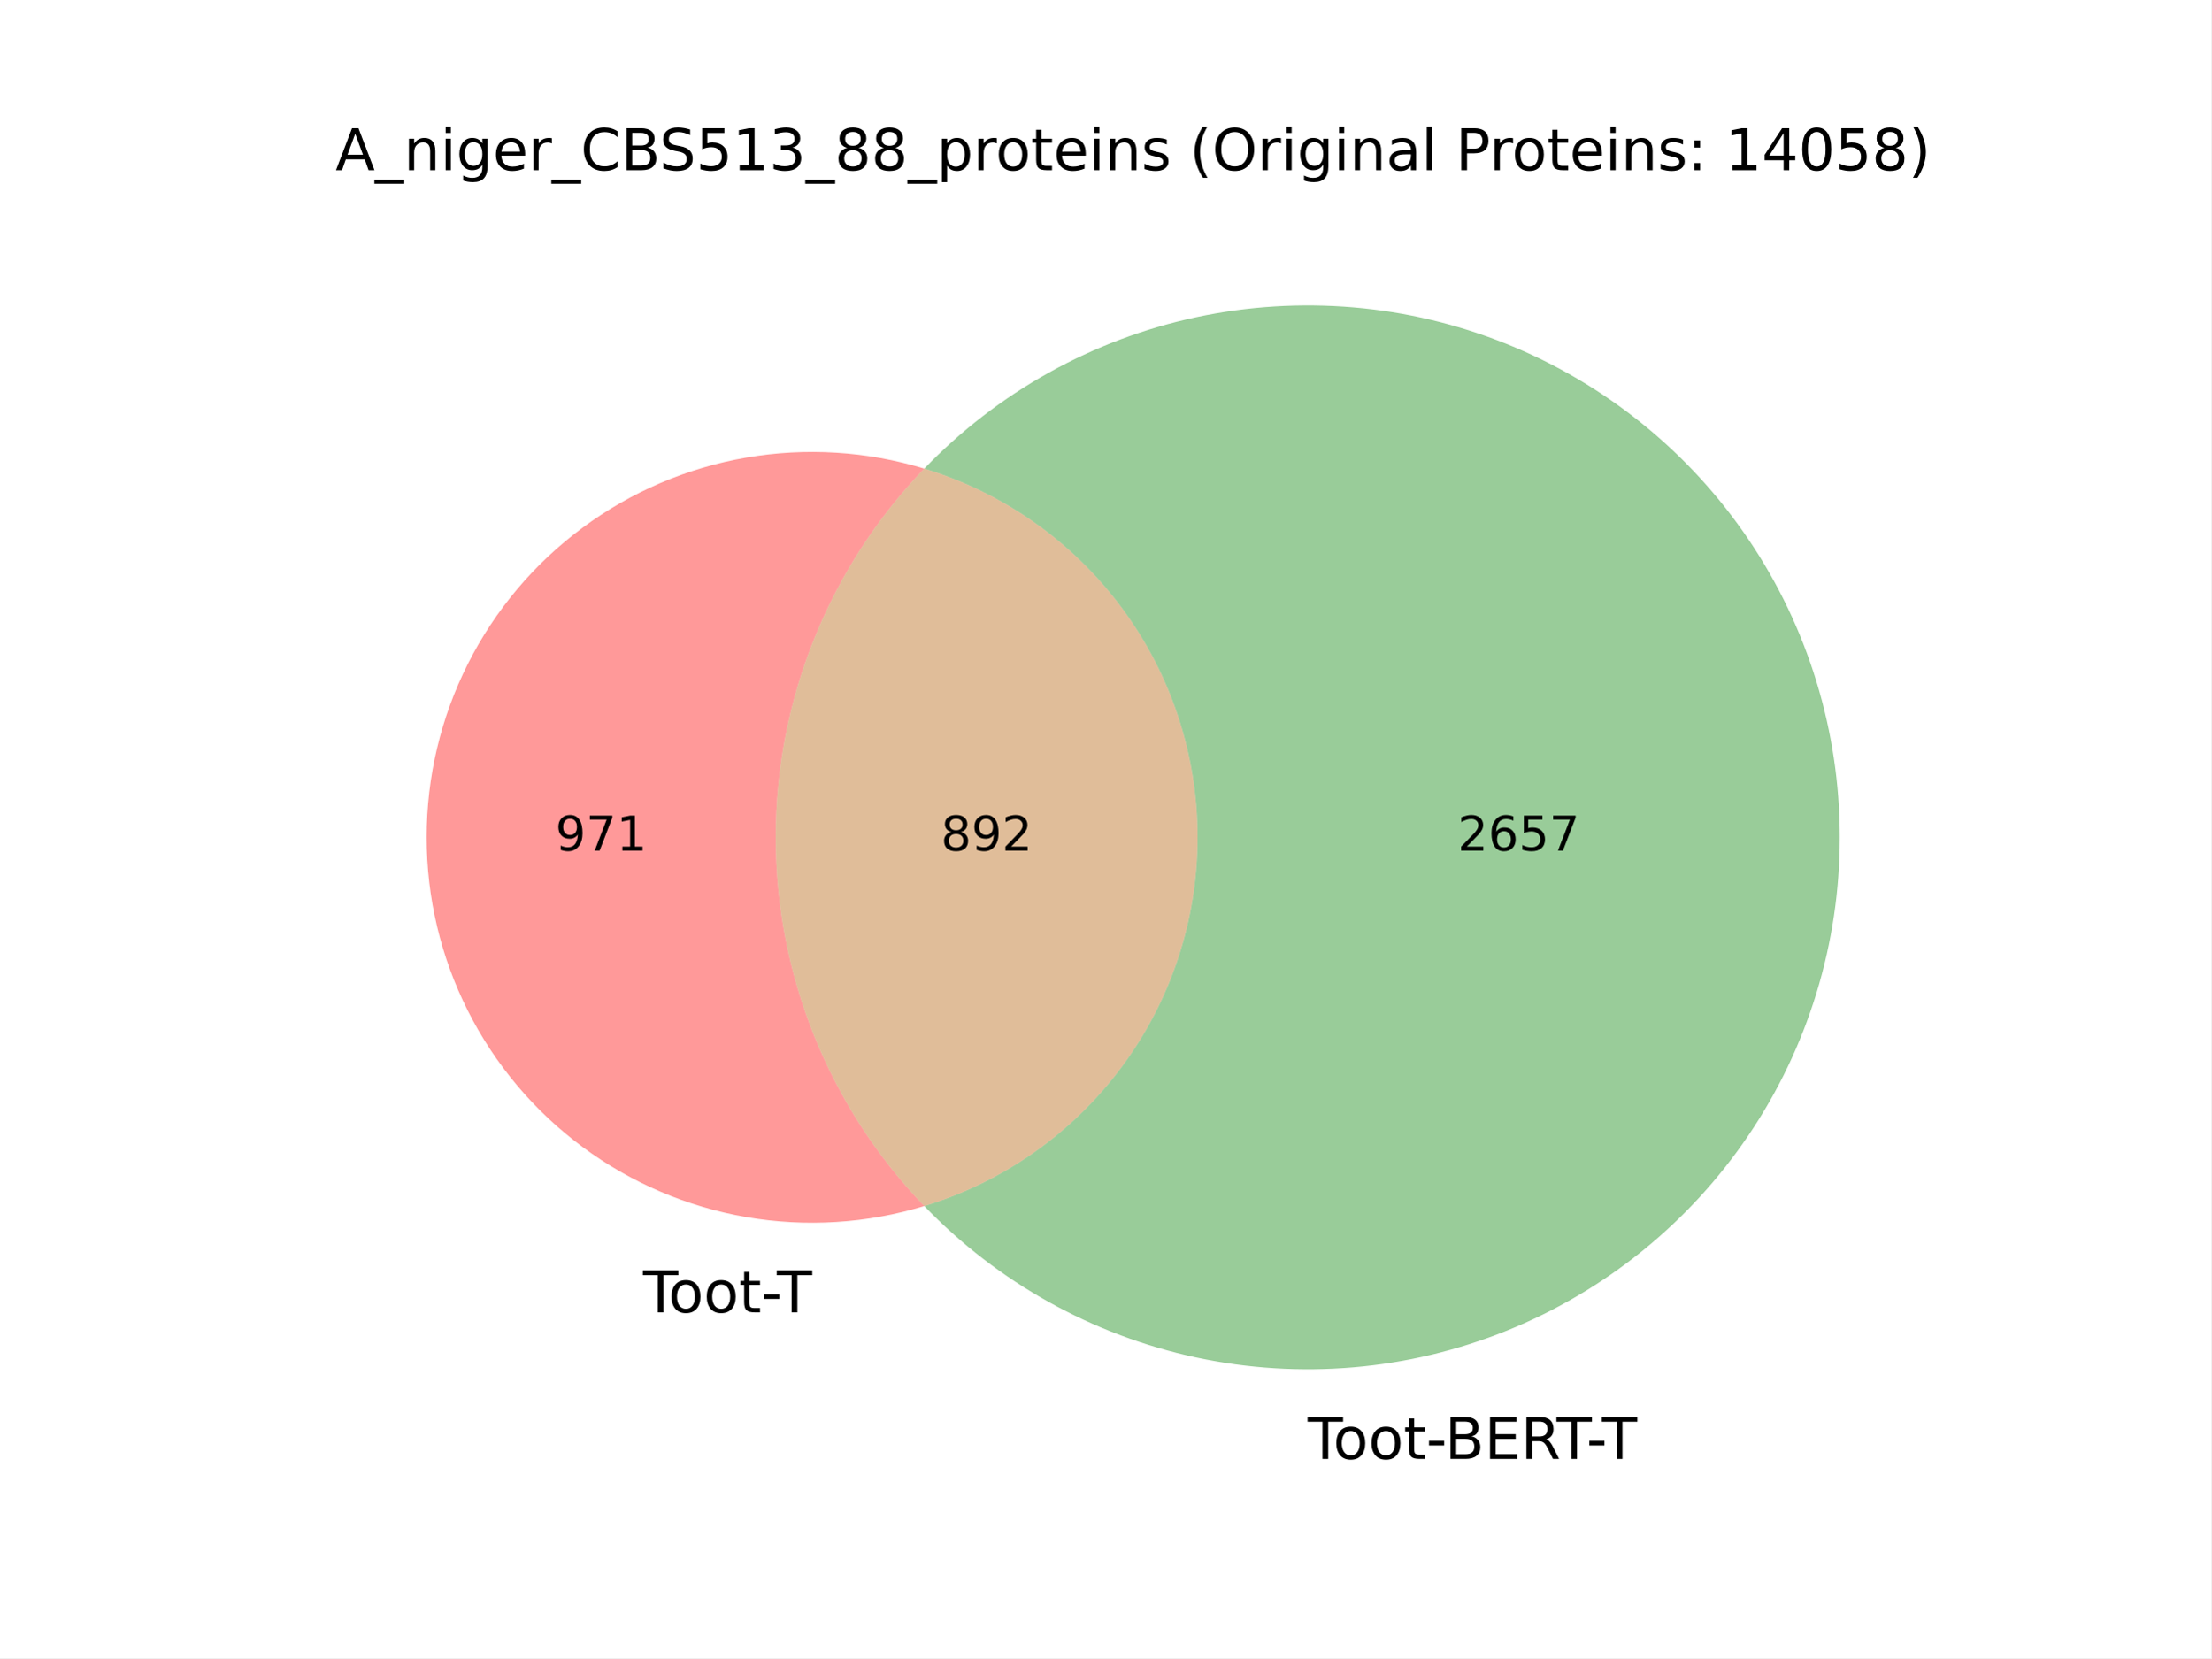
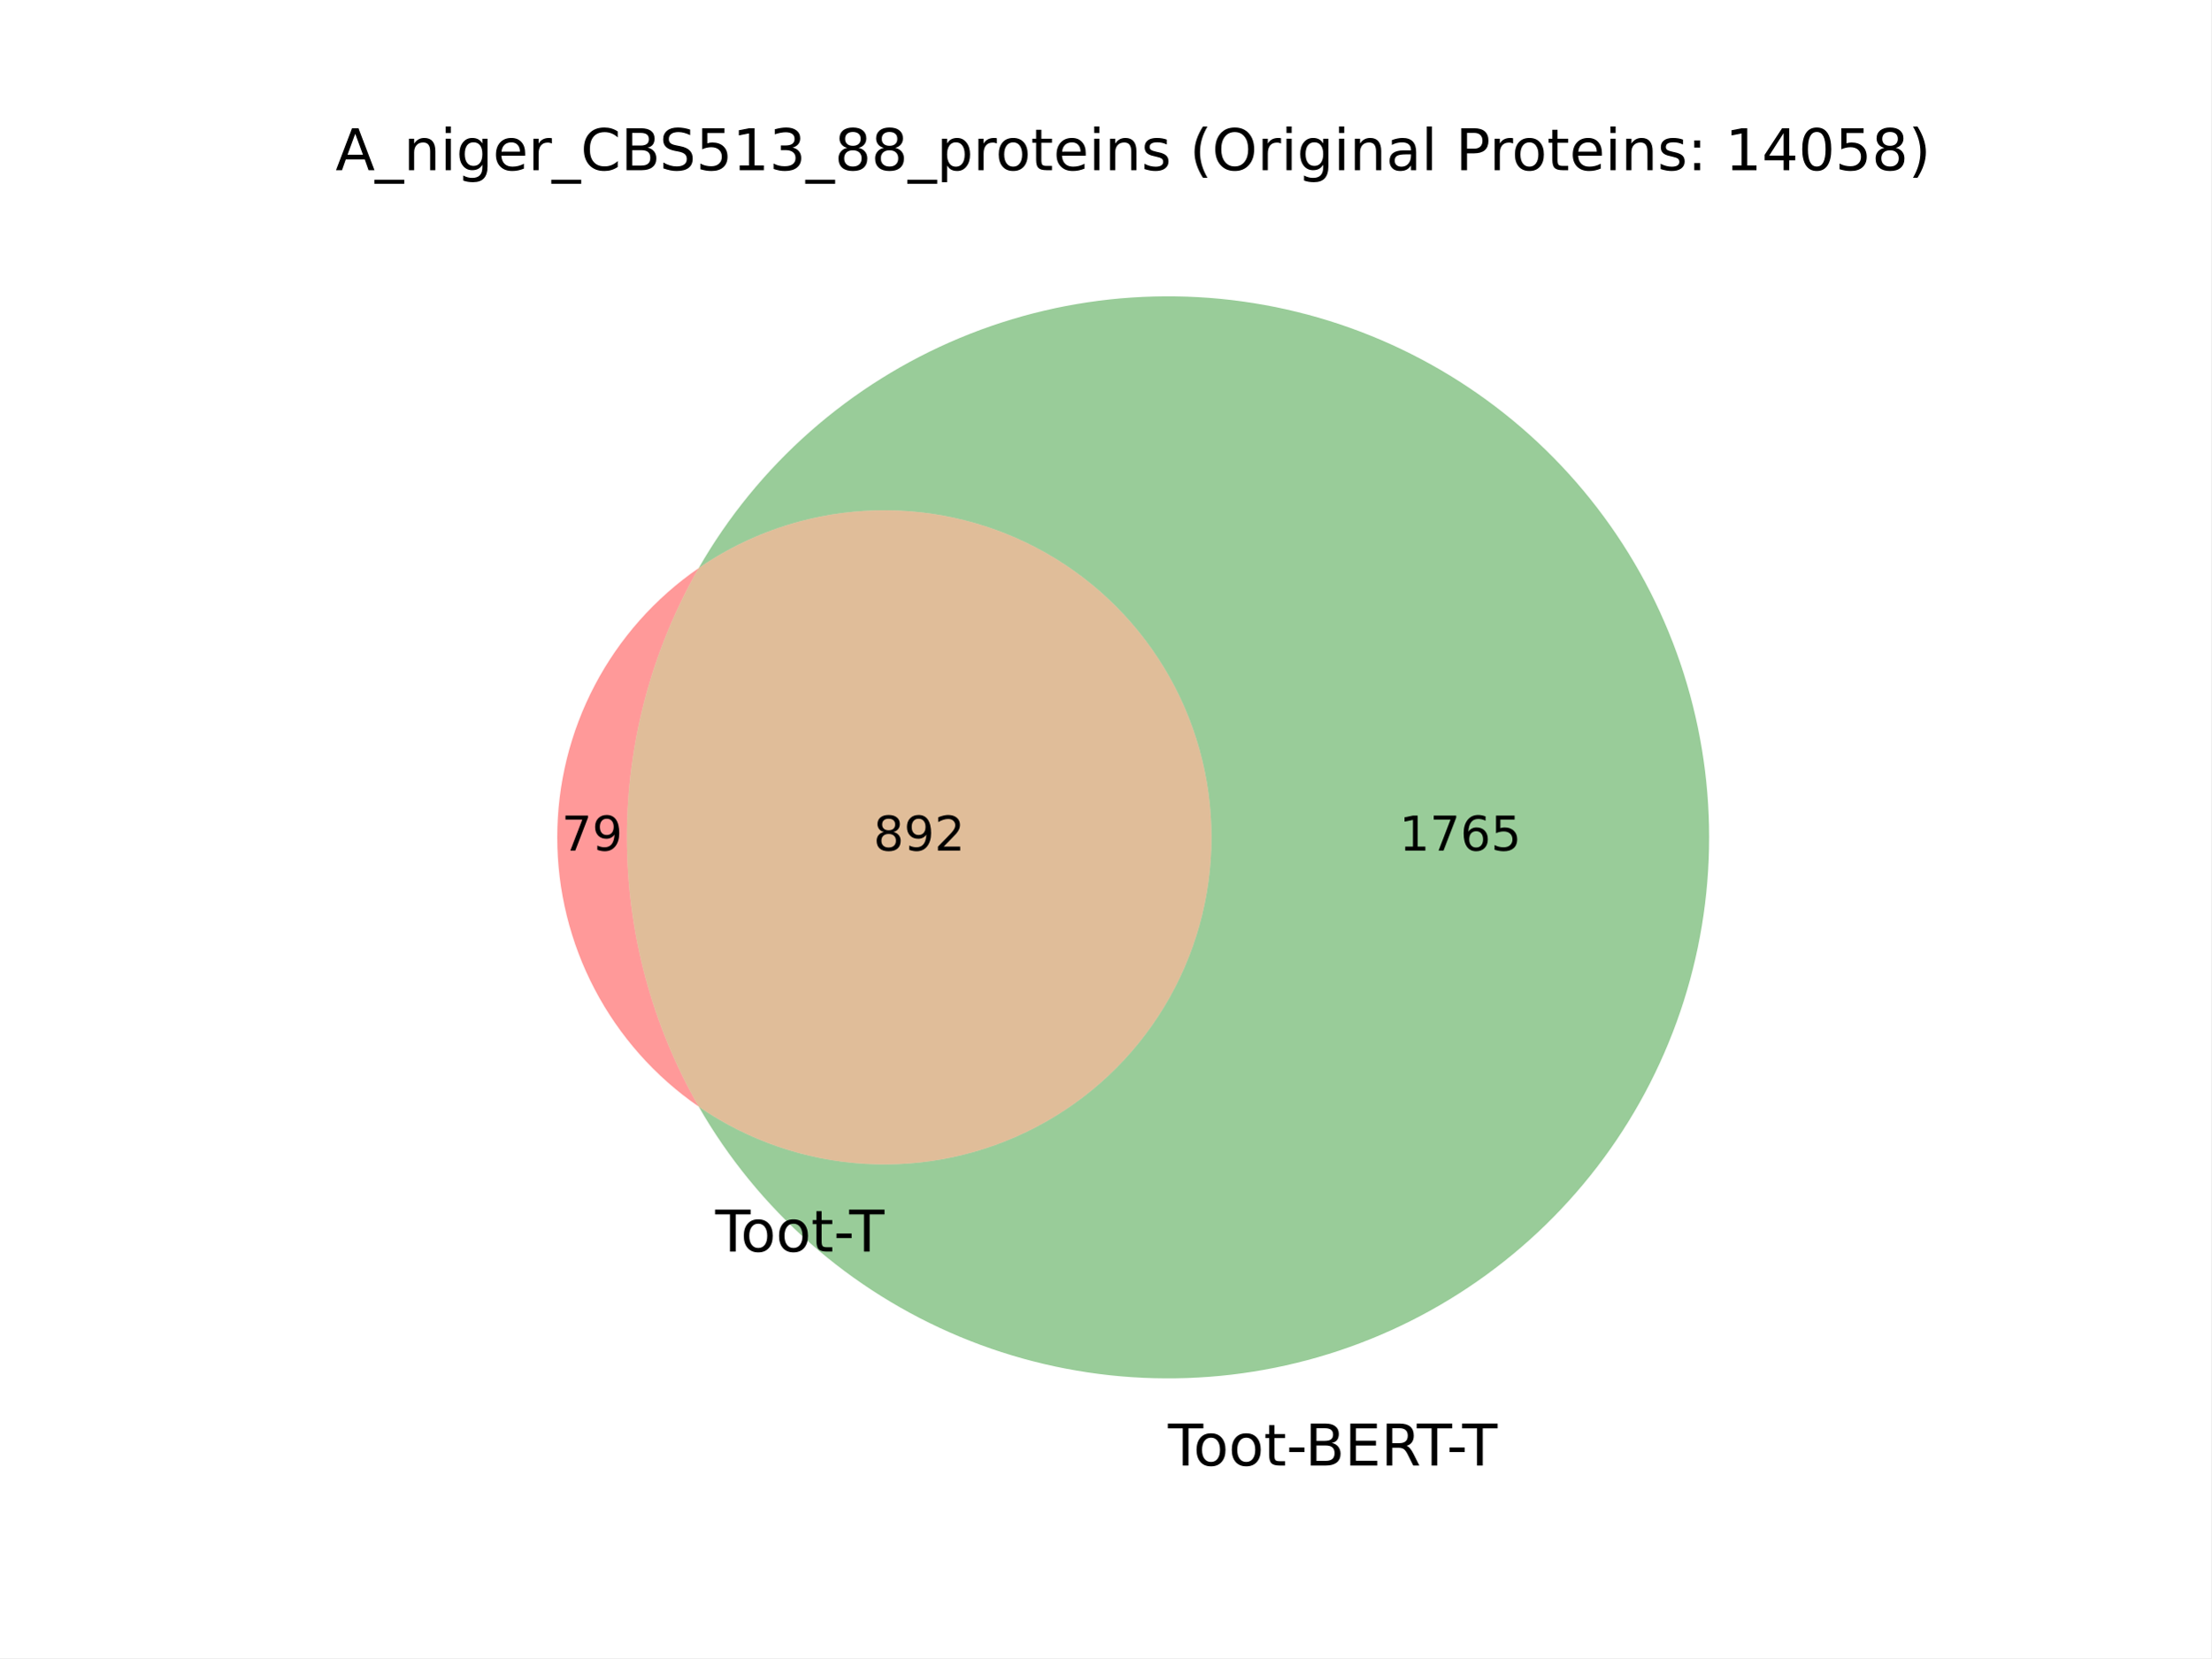
<svg xmlns="http://www.w3.org/2000/svg" xmlns:xlink="http://www.w3.org/1999/xlink" width="460.8pt" height="345.6pt" viewBox="0 0 460.8 345.6" version="1.1">
  <defs>
    <style type="text/css">*{stroke-linejoin: round; stroke-linecap: butt}</style>
  </defs>
  <g id="figure_1">
    <g id="patch_1">
      <path d="M 0 345.6  L 460.8 345.6  L 460.8 0  L 0 0  z " style="fill: #ffffff" />
    </g>
    <g id="axes_1">
      <g id="patch_2">
-         <path d="M 192.619 251.383  C 172.763 230.735 161.661 203.175 161.661 174.528  C 161.661 145.881 172.763 118.321 192.619 97.673  C 180.614 94.02 167.917 93.231 155.552 95.369  C 143.186 97.507 131.492 102.513 121.409 109.984  C 111.327 117.456 103.134 127.187 97.489 138.395  C 91.845 149.603 88.904 161.979 88.904 174.528  C 88.904 187.077 91.845 199.453 97.489 210.661  C 103.134 221.869 111.327 231.6 121.409 239.072  C 131.492 246.543 143.186 251.549 155.552 253.687  C 167.917 255.825 180.614 255.036 192.619 251.383  " clip-path="url(#p6c1312bd98)" style="fill: #ff0000; opacity: 0.4" />
+         <path d="M 145.605 230.654  C 135.804 213.574 130.646 194.221 130.646 174.528  C 130.646 154.835 135.804 135.482 145.605 118.402  C 136.514 124.67 129.08 133.054 123.946 142.83  C 118.812 152.606 116.129 163.485 116.129 174.528  C 116.129 185.571 118.812 196.45 123.946 206.226  C 129.08 216.002 136.514 224.386 145.605 230.654  " clip-path="url(#p40879c59ee)" style="fill: #ff0000; opacity: 0.4" />
      </g>
      <g id="patch_3">
-         <path d="M 192.619 97.673  C 209.094 102.685 223.529 112.864 233.781 126.7  C 244.034 140.535 249.571 157.308 249.571 174.528  C 249.571 191.748 244.034 208.521 233.781 222.356  C 223.529 236.192 209.094 246.371 192.619 251.383  C 200.241 259.309 209 266.057 218.607 271.405  C 228.215 276.754 238.564 280.643 249.316 282.946  C 260.068 285.249 271.103 285.94 282.058 284.996  C 293.013 284.052 303.767 281.483 313.967 277.375  C 324.166 273.267 333.698 267.664 342.248 260.75  C 350.799 253.837 358.274 245.69 364.428 236.578  C 370.581 227.465 375.345 217.488 378.563 206.973  C 381.78 196.459 383.416 185.524 383.416 174.528  C 383.416 163.532 381.78 152.597 378.563 142.083  C 375.345 131.568 370.581 121.591 364.428 112.478  C 358.274 103.366 350.799 95.219 342.248 88.306  C 333.698 81.392 324.166 75.789 313.967 71.681  C 303.767 67.573 293.013 65.004 282.058 64.06  C 271.103 63.116 260.068 63.807 249.316 66.11  C 238.564 68.413 228.215 72.302 218.607 77.651  C 209 82.999 200.241 89.747 192.619 97.673  " clip-path="url(#p6c1312bd98)" style="fill: #008000; opacity: 0.4" />
+         <path d="M 145.605 118.402  C 155.837 111.347 167.807 107.222 180.213 106.477  C 192.62 105.731 204.997 108.393 216 114.171  C 227.004 119.95 236.221 128.63 242.649 139.267  C 249.078 149.904 252.476 162.099 252.476 174.528  C 252.476 186.957 249.078 199.152 242.649 209.789  C 236.221 220.426 227.004 229.106 216 234.885  C 204.997 240.663 192.62 243.325 180.213 242.579  C 167.807 241.834 155.837 237.709 145.605 230.654  C 151.747 241.359 159.606 250.983 168.865 259.142  C 178.125 267.301 188.662 273.884 200.055 278.63  C 211.447 283.376 223.542 286.219 235.856 287.047  C 248.17 287.874 260.536 286.675 272.461 283.497  C 284.387 280.318 295.71 275.204 305.978 268.357  C 316.247 261.511 325.322 253.025 332.841 243.239  C 340.361 233.453 346.223 222.498 350.194 210.813  C 354.165 199.128 356.191 186.87 356.191 174.528  C 356.191 162.186 354.165 149.928 350.194 138.243  C 346.223 126.558 340.361 115.603 332.841 105.817  C 325.322 96.031 316.247 87.545 305.978 80.699  C 295.71 73.852 284.387 68.738 272.461 65.559  C 260.536 62.381 248.17 61.182 235.856 62.009  C 223.542 62.837 211.447 65.68 200.055 70.426  C 188.662 75.172 178.125 81.755 168.865 89.914  C 159.606 98.073 151.747 107.697 145.605 118.402  " clip-path="url(#p40879c59ee)" style="fill: #008000; opacity: 0.4" />
      </g>
      <g id="patch_4">
-         <path d="M 192.619 251.383  C 209.094 246.371 223.529 236.192 233.781 222.356  C 244.034 208.521 249.571 191.748 249.571 174.528  C 249.571 157.308 244.034 140.535 233.781 126.7  C 223.529 112.864 209.094 102.685 192.619 97.673  C 172.763 118.321 161.661 145.881 161.661 174.528  C 161.661 203.175 172.763 230.735 192.619 251.383  " clip-path="url(#p6c1312bd98)" style="fill: #b25900; opacity: 0.4" />
+         <path d="M 145.605 230.654  C 155.837 237.709 167.807 241.834 180.213 242.579  C 192.62 243.325 204.997 240.663 216 234.885  C 227.004 229.106 236.221 220.426 242.649 209.789  C 249.078 199.152 252.476 186.957 252.476 174.528  C 252.476 162.099 249.078 149.904 242.649 139.267  C 236.221 128.63 227.004 119.95 216 114.171  C 204.997 108.393 192.62 105.731 180.213 106.477  C 167.807 107.222 155.837 111.347 145.605 118.402  C 135.804 135.482 130.646 154.835 130.646 174.528  C 130.646 194.221 135.804 213.574 145.605 230.654  " clip-path="url(#p40879c59ee)" style="fill: #b25900; opacity: 0.4" />
      </g>
      <g id="text_1">
-         <g transform="translate(115.7389 177.2874) scale(0.1 -0.1)">
+         <g transform="translate(117.0249 177.2874) scale(0.1 -0.1)">
          <defs>
+             <path id="DejaVuSans-37" d="M 525 4666  L 3525 4666  L 3525 4397  L 1831 0  L 1172 0  L 2766 4134  L 525 4134  L 525 4666  z " transform="scale(0.015625)" />
            <path id="DejaVuSans-39" d="M 703 97  L 703 672  Q 941 559 1184 500  Q 1428 441 1663 441  Q 2288 441 2617 861  Q 2947 1281 2994 2138  Q 2813 1869 2534 1725  Q 2256 1581 1919 1581  Q 1219 1581 811 2004  Q 403 2428 403 3163  Q 403 3881 828 4315  Q 1253 4750 1959 4750  Q 2769 4750 3195 4129  Q 3622 3509 3622 2328  Q 3622 1225 3098 567  Q 2575 -91 1691 -91  Q 1453 -91 1209 -44  Q 966 3 703 97  z M 1959 2075  Q 2384 2075 2632 2365  Q 2881 2656 2881 3163  Q 2881 3666 2632 3958  Q 2384 4250 1959 4250  Q 1534 4250 1286 3958  Q 1038 3666 1038 3163  Q 1038 2656 1286 2365  Q 1534 2075 1959 2075  z " transform="scale(0.015625)" />
-             <path id="DejaVuSans-37" d="M 525 4666  L 3525 4666  L 3525 4397  L 1831 0  L 1172 0  L 2766 4134  L 525 4134  L 525 4666  z " transform="scale(0.015625)" />
-             <path id="DejaVuSans-31" d="M 794 531  L 1825 531  L 1825 4091  L 703 3866  L 703 4441  L 1819 4666  L 2450 4666  L 2450 531  L 3481 531  L 3481 0  L 794 0  L 794 531  z " transform="scale(0.015625)" />
          </defs>
-           <use xlink:href="#DejaVuSans-39" />
-           <use xlink:href="#DejaVuSans-37" x="63.623" />
-           <use xlink:href="#DejaVuSans-31" x="127.246" />
+           <use xlink:href="#DejaVuSans-37" />
+           <use xlink:href="#DejaVuSans-39" x="63.623" />
        </g>
      </g>
      <g id="text_2">
-         <g transform="translate(303.7685 177.2874) scale(0.1 -0.1)">
+         <g transform="translate(291.6088 177.2874) scale(0.1 -0.1)">
          <defs>
-             <path id="DejaVuSans-32" d="M 1228 531  L 3431 531  L 3431 0  L 469 0  L 469 531  Q 828 903 1448 1529  Q 2069 2156 2228 2338  Q 2531 2678 2651 2914  Q 2772 3150 2772 3378  Q 2772 3750 2511 3984  Q 2250 4219 1831 4219  Q 1534 4219 1204 4116  Q 875 4013 500 3803  L 500 4441  Q 881 4594 1212 4672  Q 1544 4750 1819 4750  Q 2544 4750 2975 4387  Q 3406 4025 3406 3419  Q 3406 3131 3298 2873  Q 3191 2616 2906 2266  Q 2828 2175 2409 1742  Q 1991 1309 1228 531  z " transform="scale(0.015625)" />
+             <path id="DejaVuSans-31" d="M 794 531  L 1825 531  L 1825 4091  L 703 3866  L 703 4441  L 1819 4666  L 2450 4666  L 2450 531  L 3481 531  L 3481 0  L 794 0  L 794 531  z " transform="scale(0.015625)" />
            <path id="DejaVuSans-36" d="M 2113 2584  Q 1688 2584 1439 2293  Q 1191 2003 1191 1497  Q 1191 994 1439 701  Q 1688 409 2113 409  Q 2538 409 2786 701  Q 3034 994 3034 1497  Q 3034 2003 2786 2293  Q 2538 2584 2113 2584  z M 3366 4563  L 3366 3988  Q 3128 4100 2886 4159  Q 2644 4219 2406 4219  Q 1781 4219 1451 3797  Q 1122 3375 1075 2522  Q 1259 2794 1537 2939  Q 1816 3084 2150 3084  Q 2853 3084 3261 2657  Q 3669 2231 3669 1497  Q 3669 778 3244 343  Q 2819 -91 2113 -91  Q 1303 -91 875 529  Q 447 1150 447 2328  Q 447 3434 972 4092  Q 1497 4750 2381 4750  Q 2619 4750 2861 4703  Q 3103 4656 3366 4563  z " transform="scale(0.015625)" />
            <path id="DejaVuSans-35" d="M 691 4666  L 3169 4666  L 3169 4134  L 1269 4134  L 1269 2991  Q 1406 3038 1543 3061  Q 1681 3084 1819 3084  Q 2600 3084 3056 2656  Q 3513 2228 3513 1497  Q 3513 744 3044 326  Q 2575 -91 1722 -91  Q 1428 -91 1123 -41  Q 819 9 494 109  L 494 744  Q 775 591 1075 516  Q 1375 441 1709 441  Q 2250 441 2565 725  Q 2881 1009 2881 1497  Q 2881 1984 2565 2268  Q 2250 2553 1709 2553  Q 1456 2553 1204 2497  Q 953 2441 691 2322  L 691 4666  z " transform="scale(0.015625)" />
          </defs>
-           <use xlink:href="#DejaVuSans-32" />
-           <use xlink:href="#DejaVuSans-36" x="63.623" />
-           <use xlink:href="#DejaVuSans-35" x="127.246" />
-           <use xlink:href="#DejaVuSans-37" x="190.869" />
+           <use xlink:href="#DejaVuSans-31" />
+           <use xlink:href="#DejaVuSans-37" x="63.623" />
+           <use xlink:href="#DejaVuSans-36" x="127.246" />
+           <use xlink:href="#DejaVuSans-35" x="190.869" />
        </g>
      </g>
      <g id="text_3">
-         <g transform="translate(196.0723 177.2874) scale(0.1 -0.1)">
+         <g transform="translate(182.0174 177.2874) scale(0.1 -0.1)">
          <defs>
            <path id="DejaVuSans-38" d="M 2034 2216  Q 1584 2216 1326 1975  Q 1069 1734 1069 1313  Q 1069 891 1326 650  Q 1584 409 2034 409  Q 2484 409 2743 651  Q 3003 894 3003 1313  Q 3003 1734 2745 1975  Q 2488 2216 2034 2216  z M 1403 2484  Q 997 2584 770 2862  Q 544 3141 544 3541  Q 544 4100 942 4425  Q 1341 4750 2034 4750  Q 2731 4750 3128 4425  Q 3525 4100 3525 3541  Q 3525 3141 3298 2862  Q 3072 2584 2669 2484  Q 3125 2378 3379 2068  Q 3634 1759 3634 1313  Q 3634 634 3220 271  Q 2806 -91 2034 -91  Q 1263 -91 848 271  Q 434 634 434 1313  Q 434 1759 690 2068  Q 947 2378 1403 2484  z M 1172 3481  Q 1172 3119 1398 2916  Q 1625 2713 2034 2713  Q 2441 2713 2670 2916  Q 2900 3119 2900 3481  Q 2900 3844 2670 4047  Q 2441 4250 2034 4250  Q 1625 4250 1398 4047  Q 1172 3844 1172 3481  z " transform="scale(0.015625)" />
+             <path id="DejaVuSans-32" d="M 1228 531  L 3431 531  L 3431 0  L 469 0  L 469 531  Q 828 903 1448 1529  Q 2069 2156 2228 2338  Q 2531 2678 2651 2914  Q 2772 3150 2772 3378  Q 2772 3750 2511 3984  Q 2250 4219 1831 4219  Q 1534 4219 1204 4116  Q 875 4013 500 3803  L 500 4441  Q 881 4594 1212 4672  Q 1544 4750 1819 4750  Q 2544 4750 2975 4387  Q 3406 4025 3406 3419  Q 3406 3131 3298 2873  Q 3191 2616 2906 2266  Q 2828 2175 2409 1742  Q 1991 1309 1228 531  z " transform="scale(0.015625)" />
          </defs>
          <use xlink:href="#DejaVuSans-38" />
          <use xlink:href="#DejaVuSans-39" x="63.623" />
          <use xlink:href="#DejaVuSans-32" x="127.246" />
        </g>
      </g>
      <g id="text_4">
-         <g transform="translate(133.995 273.5401) scale(0.12 -0.12)">
+         <g transform="translate(149.0601 260.8672) scale(0.12 -0.12)">
          <defs>
            <path id="DejaVuSans-54" d="M -19 4666  L 3928 4666  L 3928 4134  L 2272 4134  L 2272 0  L 1638 0  L 1638 4134  L -19 4134  L -19 4666  z " transform="scale(0.015625)" />
            <path id="DejaVuSans-6f" d="M 1959 3097  Q 1497 3097 1228 2736  Q 959 2375 959 1747  Q 959 1119 1226 758  Q 1494 397 1959 397  Q 2419 397 2687 759  Q 2956 1122 2956 1747  Q 2956 2369 2687 2733  Q 2419 3097 1959 3097  z M 1959 3584  Q 2709 3584 3137 3096  Q 3566 2609 3566 1747  Q 3566 888 3137 398  Q 2709 -91 1959 -91  Q 1206 -91 779 398  Q 353 888 353 1747  Q 353 2609 779 3096  Q 1206 3584 1959 3584  z " transform="scale(0.015625)" />
            <path id="DejaVuSans-74" d="M 1172 4494  L 1172 3500  L 2356 3500  L 2356 3053  L 1172 3053  L 1172 1153  Q 1172 725 1289 603  Q 1406 481 1766 481  L 2356 481  L 2356 0  L 1766 0  Q 1100 0 847 248  Q 594 497 594 1153  L 594 3053  L 172 3053  L 172 3500  L 594 3500  L 594 4494  L 1172 4494  z " transform="scale(0.015625)" />
            <path id="DejaVuSans-2d" d="M 313 2009  L 1997 2009  L 1997 1497  L 313 1497  L 313 2009  z " transform="scale(0.015625)" />
          </defs>
          <use xlink:href="#DejaVuSans-54" />
          <use xlink:href="#DejaVuSans-6f" x="44.084" />
          <use xlink:href="#DejaVuSans-6f" x="105.266" />
          <use xlink:href="#DejaVuSans-74" x="166.447" />
          <use xlink:href="#DejaVuSans-2d" x="205.656" />
          <use xlink:href="#DejaVuSans-54" x="232.615" />
        </g>
      </g>
      <g id="text_5">
-         <g transform="translate(272.5385 304.0841) scale(0.12 -0.12)">
+         <g transform="translate(243.4186 305.466) scale(0.12 -0.12)">
          <defs>
            <path id="DejaVuSans-42" d="M 1259 2228  L 1259 519  L 2272 519  Q 2781 519 3026 730  Q 3272 941 3272 1375  Q 3272 1813 3026 2020  Q 2781 2228 2272 2228  L 1259 2228  z M 1259 4147  L 1259 2741  L 2194 2741  Q 2656 2741 2882 2914  Q 3109 3088 3109 3444  Q 3109 3797 2882 3972  Q 2656 4147 2194 4147  L 1259 4147  z M 628 4666  L 2241 4666  Q 2963 4666 3353 4366  Q 3744 4066 3744 3513  Q 3744 3084 3544 2831  Q 3344 2578 2956 2516  Q 3422 2416 3680 2098  Q 3938 1781 3938 1306  Q 3938 681 3513 340  Q 3088 0 2303 0  L 628 0  L 628 4666  z " transform="scale(0.015625)" />
            <path id="DejaVuSans-45" d="M 628 4666  L 3578 4666  L 3578 4134  L 1259 4134  L 1259 2753  L 3481 2753  L 3481 2222  L 1259 2222  L 1259 531  L 3634 531  L 3634 0  L 628 0  L 628 4666  z " transform="scale(0.015625)" />
            <path id="DejaVuSans-52" d="M 2841 2188  Q 3044 2119 3236 1894  Q 3428 1669 3622 1275  L 4263 0  L 3584 0  L 2988 1197  Q 2756 1666 2539 1819  Q 2322 1972 1947 1972  L 1259 1972  L 1259 0  L 628 0  L 628 4666  L 2053 4666  Q 2853 4666 3247 4331  Q 3641 3997 3641 3322  Q 3641 2881 3436 2590  Q 3231 2300 2841 2188  z M 1259 4147  L 1259 2491  L 2053 2491  Q 2509 2491 2742 2702  Q 2975 2913 2975 3322  Q 2975 3731 2742 3939  Q 2509 4147 2053 4147  L 1259 4147  z " transform="scale(0.015625)" />
          </defs>
          <use xlink:href="#DejaVuSans-54" />
          <use xlink:href="#DejaVuSans-6f" x="44.084" />
          <use xlink:href="#DejaVuSans-6f" x="105.266" />
          <use xlink:href="#DejaVuSans-74" x="166.447" />
          <use xlink:href="#DejaVuSans-2d" x="205.656" />
          <use xlink:href="#DejaVuSans-42" x="238.115" />
          <use xlink:href="#DejaVuSans-45" x="306.719" />
          <use xlink:href="#DejaVuSans-52" x="369.902" />
          <use xlink:href="#DejaVuSans-54" x="432.135" />
          <use xlink:href="#DejaVuSans-2d" x="484.094" />
          <use xlink:href="#DejaVuSans-54" x="511.053" />
        </g>
      </g>
      <g id="text_6">
        <g transform="translate(69.92531 35.472) scale(0.12 -0.12)">
          <defs>
            <path id="DejaVuSans-41" d="M 2188 4044  L 1331 1722  L 3047 1722  L 2188 4044  z M 1831 4666  L 2547 4666  L 4325 0  L 3669 0  L 3244 1197  L 1141 1197  L 716 0  L 50 0  L 1831 4666  z " transform="scale(0.015625)" />
            <path id="DejaVuSans-5f" d="M 3263 -1063  L 3263 -1509  L -63 -1509  L -63 -1063  L 3263 -1063  z " transform="scale(0.015625)" />
            <path id="DejaVuSans-6e" d="M 3513 2113  L 3513 0  L 2938 0  L 2938 2094  Q 2938 2591 2744 2837  Q 2550 3084 2163 3084  Q 1697 3084 1428 2787  Q 1159 2491 1159 1978  L 1159 0  L 581 0  L 581 3500  L 1159 3500  L 1159 2956  Q 1366 3272 1645 3428  Q 1925 3584 2291 3584  Q 2894 3584 3203 3211  Q 3513 2838 3513 2113  z " transform="scale(0.015625)" />
            <path id="DejaVuSans-69" d="M 603 3500  L 1178 3500  L 1178 0  L 603 0  L 603 3500  z M 603 4863  L 1178 4863  L 1178 4134  L 603 4134  L 603 4863  z " transform="scale(0.015625)" />
            <path id="DejaVuSans-67" d="M 2906 1791  Q 2906 2416 2648 2759  Q 2391 3103 1925 3103  Q 1463 3103 1205 2759  Q 947 2416 947 1791  Q 947 1169 1205 825  Q 1463 481 1925 481  Q 2391 481 2648 825  Q 2906 1169 2906 1791  z M 3481 434  Q 3481 -459 3084 -895  Q 2688 -1331 1869 -1331  Q 1566 -1331 1297 -1286  Q 1028 -1241 775 -1147  L 775 -588  Q 1028 -725 1275 -790  Q 1522 -856 1778 -856  Q 2344 -856 2625 -561  Q 2906 -266 2906 331  L 2906 616  Q 2728 306 2450 153  Q 2172 0 1784 0  Q 1141 0 747 490  Q 353 981 353 1791  Q 353 2603 747 3093  Q 1141 3584 1784 3584  Q 2172 3584 2450 3431  Q 2728 3278 2906 2969  L 2906 3500  L 3481 3500  L 3481 434  z " transform="scale(0.015625)" />
            <path id="DejaVuSans-65" d="M 3597 1894  L 3597 1613  L 953 1613  Q 991 1019 1311 708  Q 1631 397 2203 397  Q 2534 397 2845 478  Q 3156 559 3463 722  L 3463 178  Q 3153 47 2828 -22  Q 2503 -91 2169 -91  Q 1331 -91 842 396  Q 353 884 353 1716  Q 353 2575 817 3079  Q 1281 3584 2069 3584  Q 2775 3584 3186 3129  Q 3597 2675 3597 1894  z M 3022 2063  Q 3016 2534 2758 2815  Q 2500 3097 2075 3097  Q 1594 3097 1305 2825  Q 1016 2553 972 2059  L 3022 2063  z " transform="scale(0.015625)" />
            <path id="DejaVuSans-72" d="M 2631 2963  Q 2534 3019 2420 3045  Q 2306 3072 2169 3072  Q 1681 3072 1420 2755  Q 1159 2438 1159 1844  L 1159 0  L 581 0  L 581 3500  L 1159 3500  L 1159 2956  Q 1341 3275 1631 3429  Q 1922 3584 2338 3584  Q 2397 3584 2469 3576  Q 2541 3569 2628 3553  L 2631 2963  z " transform="scale(0.015625)" />
            <path id="DejaVuSans-43" d="M 4122 4306  L 4122 3641  Q 3803 3938 3442 4084  Q 3081 4231 2675 4231  Q 1875 4231 1450 3742  Q 1025 3253 1025 2328  Q 1025 1406 1450 917  Q 1875 428 2675 428  Q 3081 428 3442 575  Q 3803 722 4122 1019  L 4122 359  Q 3791 134 3420 21  Q 3050 -91 2638 -91  Q 1578 -91 968 557  Q 359 1206 359 2328  Q 359 3453 968 4101  Q 1578 4750 2638 4750  Q 3056 4750 3426 4639  Q 3797 4528 4122 4306  z " transform="scale(0.015625)" />
            <path id="DejaVuSans-53" d="M 3425 4513  L 3425 3897  Q 3066 4069 2747 4153  Q 2428 4238 2131 4238  Q 1616 4238 1336 4038  Q 1056 3838 1056 3469  Q 1056 3159 1242 3001  Q 1428 2844 1947 2747  L 2328 2669  Q 3034 2534 3370 2195  Q 3706 1856 3706 1288  Q 3706 609 3251 259  Q 2797 -91 1919 -91  Q 1588 -91 1214 -16  Q 841 59 441 206  L 441 856  Q 825 641 1194 531  Q 1563 422 1919 422  Q 2459 422 2753 634  Q 3047 847 3047 1241  Q 3047 1584 2836 1778  Q 2625 1972 2144 2069  L 1759 2144  Q 1053 2284 737 2584  Q 422 2884 422 3419  Q 422 4038 858 4394  Q 1294 4750 2059 4750  Q 2388 4750 2728 4690  Q 3069 4631 3425 4513  z " transform="scale(0.015625)" />
            <path id="DejaVuSans-33" d="M 2597 2516  Q 3050 2419 3304 2112  Q 3559 1806 3559 1356  Q 3559 666 3084 287  Q 2609 -91 1734 -91  Q 1441 -91 1130 -33  Q 819 25 488 141  L 488 750  Q 750 597 1062 519  Q 1375 441 1716 441  Q 2309 441 2620 675  Q 2931 909 2931 1356  Q 2931 1769 2642 2001  Q 2353 2234 1838 2234  L 1294 2234  L 1294 2753  L 1863 2753  Q 2328 2753 2575 2939  Q 2822 3125 2822 3475  Q 2822 3834 2567 4026  Q 2313 4219 1838 4219  Q 1578 4219 1281 4162  Q 984 4106 628 3988  L 628 4550  Q 988 4650 1302 4700  Q 1616 4750 1894 4750  Q 2613 4750 3031 4423  Q 3450 4097 3450 3541  Q 3450 3153 3228 2886  Q 3006 2619 2597 2516  z " transform="scale(0.015625)" />
            <path id="DejaVuSans-70" d="M 1159 525  L 1159 -1331  L 581 -1331  L 581 3500  L 1159 3500  L 1159 2969  Q 1341 3281 1617 3432  Q 1894 3584 2278 3584  Q 2916 3584 3314 3078  Q 3713 2572 3713 1747  Q 3713 922 3314 415  Q 2916 -91 2278 -91  Q 1894 -91 1617 61  Q 1341 213 1159 525  z M 3116 1747  Q 3116 2381 2855 2742  Q 2594 3103 2138 3103  Q 1681 3103 1420 2742  Q 1159 2381 1159 1747  Q 1159 1113 1420 752  Q 1681 391 2138 391  Q 2594 391 2855 752  Q 3116 1113 3116 1747  z " transform="scale(0.015625)" />
            <path id="DejaVuSans-73" d="M 2834 3397  L 2834 2853  Q 2591 2978 2328 3040  Q 2066 3103 1784 3103  Q 1356 3103 1142 2972  Q 928 2841 928 2578  Q 928 2378 1081 2264  Q 1234 2150 1697 2047  L 1894 2003  Q 2506 1872 2764 1633  Q 3022 1394 3022 966  Q 3022 478 2636 193  Q 2250 -91 1575 -91  Q 1294 -91 989 -36  Q 684 19 347 128  L 347 722  Q 666 556 975 473  Q 1284 391 1588 391  Q 1994 391 2212 530  Q 2431 669 2431 922  Q 2431 1156 2273 1281  Q 2116 1406 1581 1522  L 1381 1569  Q 847 1681 609 1914  Q 372 2147 372 2553  Q 372 3047 722 3315  Q 1072 3584 1716 3584  Q 2034 3584 2315 3537  Q 2597 3491 2834 3397  z " transform="scale(0.015625)" />
            <path id="DejaVuSans-20" transform="scale(0.015625)" />
            <path id="DejaVuSans-28" d="M 1984 4856  Q 1566 4138 1362 3434  Q 1159 2731 1159 2009  Q 1159 1288 1364 580  Q 1569 -128 1984 -844  L 1484 -844  Q 1016 -109 783 600  Q 550 1309 550 2009  Q 550 2706 781 3412  Q 1013 4119 1484 4856  L 1984 4856  z " transform="scale(0.015625)" />
            <path id="DejaVuSans-4f" d="M 2522 4238  Q 1834 4238 1429 3725  Q 1025 3213 1025 2328  Q 1025 1447 1429 934  Q 1834 422 2522 422  Q 3209 422 3611 934  Q 4013 1447 4013 2328  Q 4013 3213 3611 3725  Q 3209 4238 2522 4238  z M 2522 4750  Q 3503 4750 4090 4092  Q 4678 3434 4678 2328  Q 4678 1225 4090 567  Q 3503 -91 2522 -91  Q 1538 -91 948 565  Q 359 1222 359 2328  Q 359 3434 948 4092  Q 1538 4750 2522 4750  z " transform="scale(0.015625)" />
            <path id="DejaVuSans-61" d="M 2194 1759  Q 1497 1759 1228 1600  Q 959 1441 959 1056  Q 959 750 1161 570  Q 1363 391 1709 391  Q 2188 391 2477 730  Q 2766 1069 2766 1631  L 2766 1759  L 2194 1759  z M 3341 1997  L 3341 0  L 2766 0  L 2766 531  Q 2569 213 2275 61  Q 1981 -91 1556 -91  Q 1019 -91 701 211  Q 384 513 384 1019  Q 384 1609 779 1909  Q 1175 2209 1959 2209  L 2766 2209  L 2766 2266  Q 2766 2663 2505 2880  Q 2244 3097 1772 3097  Q 1472 3097 1187 3025  Q 903 2953 641 2809  L 641 3341  Q 956 3463 1253 3523  Q 1550 3584 1831 3584  Q 2591 3584 2966 3190  Q 3341 2797 3341 1997  z " transform="scale(0.015625)" />
            <path id="DejaVuSans-6c" d="M 603 4863  L 1178 4863  L 1178 0  L 603 0  L 603 4863  z " transform="scale(0.015625)" />
            <path id="DejaVuSans-50" d="M 1259 4147  L 1259 2394  L 2053 2394  Q 2494 2394 2734 2622  Q 2975 2850 2975 3272  Q 2975 3691 2734 3919  Q 2494 4147 2053 4147  L 1259 4147  z M 628 4666  L 2053 4666  Q 2838 4666 3239 4311  Q 3641 3956 3641 3272  Q 3641 2581 3239 2228  Q 2838 1875 2053 1875  L 1259 1875  L 1259 0  L 628 0  L 628 4666  z " transform="scale(0.015625)" />
            <path id="DejaVuSans-3a" d="M 750 794  L 1409 794  L 1409 0  L 750 0  L 750 794  z M 750 3309  L 1409 3309  L 1409 2516  L 750 2516  L 750 3309  z " transform="scale(0.015625)" />
            <path id="DejaVuSans-34" d="M 2419 4116  L 825 1625  L 2419 1625  L 2419 4116  z M 2253 4666  L 3047 4666  L 3047 1625  L 3713 1625  L 3713 1100  L 3047 1100  L 3047 0  L 2419 0  L 2419 1100  L 313 1100  L 313 1709  L 2253 4666  z " transform="scale(0.015625)" />
            <path id="DejaVuSans-30" d="M 2034 4250  Q 1547 4250 1301 3770  Q 1056 3291 1056 2328  Q 1056 1369 1301 889  Q 1547 409 2034 409  Q 2525 409 2770 889  Q 3016 1369 3016 2328  Q 3016 3291 2770 3770  Q 2525 4250 2034 4250  z M 2034 4750  Q 2819 4750 3233 4129  Q 3647 3509 3647 2328  Q 3647 1150 3233 529  Q 2819 -91 2034 -91  Q 1250 -91 836 529  Q 422 1150 422 2328  Q 422 3509 836 4129  Q 1250 4750 2034 4750  z " transform="scale(0.015625)" />
            <path id="DejaVuSans-29" d="M 513 4856  L 1013 4856  Q 1481 4119 1714 3412  Q 1947 2706 1947 2009  Q 1947 1309 1714 600  Q 1481 -109 1013 -844  L 513 -844  Q 928 -128 1133 580  Q 1338 1288 1338 2009  Q 1338 2731 1133 3434  Q 928 4138 513 4856  z " transform="scale(0.015625)" />
          </defs>
          <use xlink:href="#DejaVuSans-41" />
          <use xlink:href="#DejaVuSans-5f" x="68.408" />
          <use xlink:href="#DejaVuSans-6e" x="118.408" />
          <use xlink:href="#DejaVuSans-69" x="181.787" />
          <use xlink:href="#DejaVuSans-67" x="209.57" />
          <use xlink:href="#DejaVuSans-65" x="273.047" />
          <use xlink:href="#DejaVuSans-72" x="334.57" />
          <use xlink:href="#DejaVuSans-5f" x="375.684" />
          <use xlink:href="#DejaVuSans-43" x="425.684" />
          <use xlink:href="#DejaVuSans-42" x="495.508" />
          <use xlink:href="#DejaVuSans-53" x="562.361" />
          <use xlink:href="#DejaVuSans-35" x="625.838" />
          <use xlink:href="#DejaVuSans-31" x="689.461" />
          <use xlink:href="#DejaVuSans-33" x="753.084" />
          <use xlink:href="#DejaVuSans-5f" x="816.707" />
          <use xlink:href="#DejaVuSans-38" x="866.707" />
          <use xlink:href="#DejaVuSans-38" x="930.33" />
          <use xlink:href="#DejaVuSans-5f" x="993.953" />
          <use xlink:href="#DejaVuSans-70" x="1043.953" />
          <use xlink:href="#DejaVuSans-72" x="1107.43" />
          <use xlink:href="#DejaVuSans-6f" x="1146.293" />
          <use xlink:href="#DejaVuSans-74" x="1207.475" />
          <use xlink:href="#DejaVuSans-65" x="1246.684" />
          <use xlink:href="#DejaVuSans-69" x="1308.207" />
          <use xlink:href="#DejaVuSans-6e" x="1335.99" />
          <use xlink:href="#DejaVuSans-73" x="1399.369" />
          <use xlink:href="#DejaVuSans-20" x="1451.469" />
          <use xlink:href="#DejaVuSans-28" x="1483.256" />
          <use xlink:href="#DejaVuSans-4f" x="1522.27" />
          <use xlink:href="#DejaVuSans-72" x="1600.98" />
          <use xlink:href="#DejaVuSans-69" x="1642.094" />
          <use xlink:href="#DejaVuSans-67" x="1669.877" />
          <use xlink:href="#DejaVuSans-69" x="1733.354" />
          <use xlink:href="#DejaVuSans-6e" x="1761.137" />
          <use xlink:href="#DejaVuSans-61" x="1824.516" />
          <use xlink:href="#DejaVuSans-6c" x="1885.795" />
          <use xlink:href="#DejaVuSans-20" x="1913.578" />
          <use xlink:href="#DejaVuSans-50" x="1945.365" />
          <use xlink:href="#DejaVuSans-72" x="2003.918" />
          <use xlink:href="#DejaVuSans-6f" x="2042.781" />
          <use xlink:href="#DejaVuSans-74" x="2103.963" />
          <use xlink:href="#DejaVuSans-65" x="2143.172" />
          <use xlink:href="#DejaVuSans-69" x="2204.695" />
          <use xlink:href="#DejaVuSans-6e" x="2232.479" />
          <use xlink:href="#DejaVuSans-73" x="2295.857" />
          <use xlink:href="#DejaVuSans-3a" x="2347.957" />
          <use xlink:href="#DejaVuSans-20" x="2381.648" />
          <use xlink:href="#DejaVuSans-31" x="2413.436" />
          <use xlink:href="#DejaVuSans-34" x="2477.059" />
          <use xlink:href="#DejaVuSans-30" x="2540.682" />
          <use xlink:href="#DejaVuSans-35" x="2604.305" />
          <use xlink:href="#DejaVuSans-38" x="2667.928" />
          <use xlink:href="#DejaVuSans-29" x="2731.551" />
        </g>
      </g>
    </g>
  </g>
  <defs>
-     <clipPath id="p6c1312bd98">
-       <rect x="66.725" y="41.472" width="338.869" height="266.112" />
+     <clipPath id="p40879c59ee">
+       <rect x="95.845" y="41.472" width="280.629" height="266.112" />
    </clipPath>
  </defs>
</svg>
